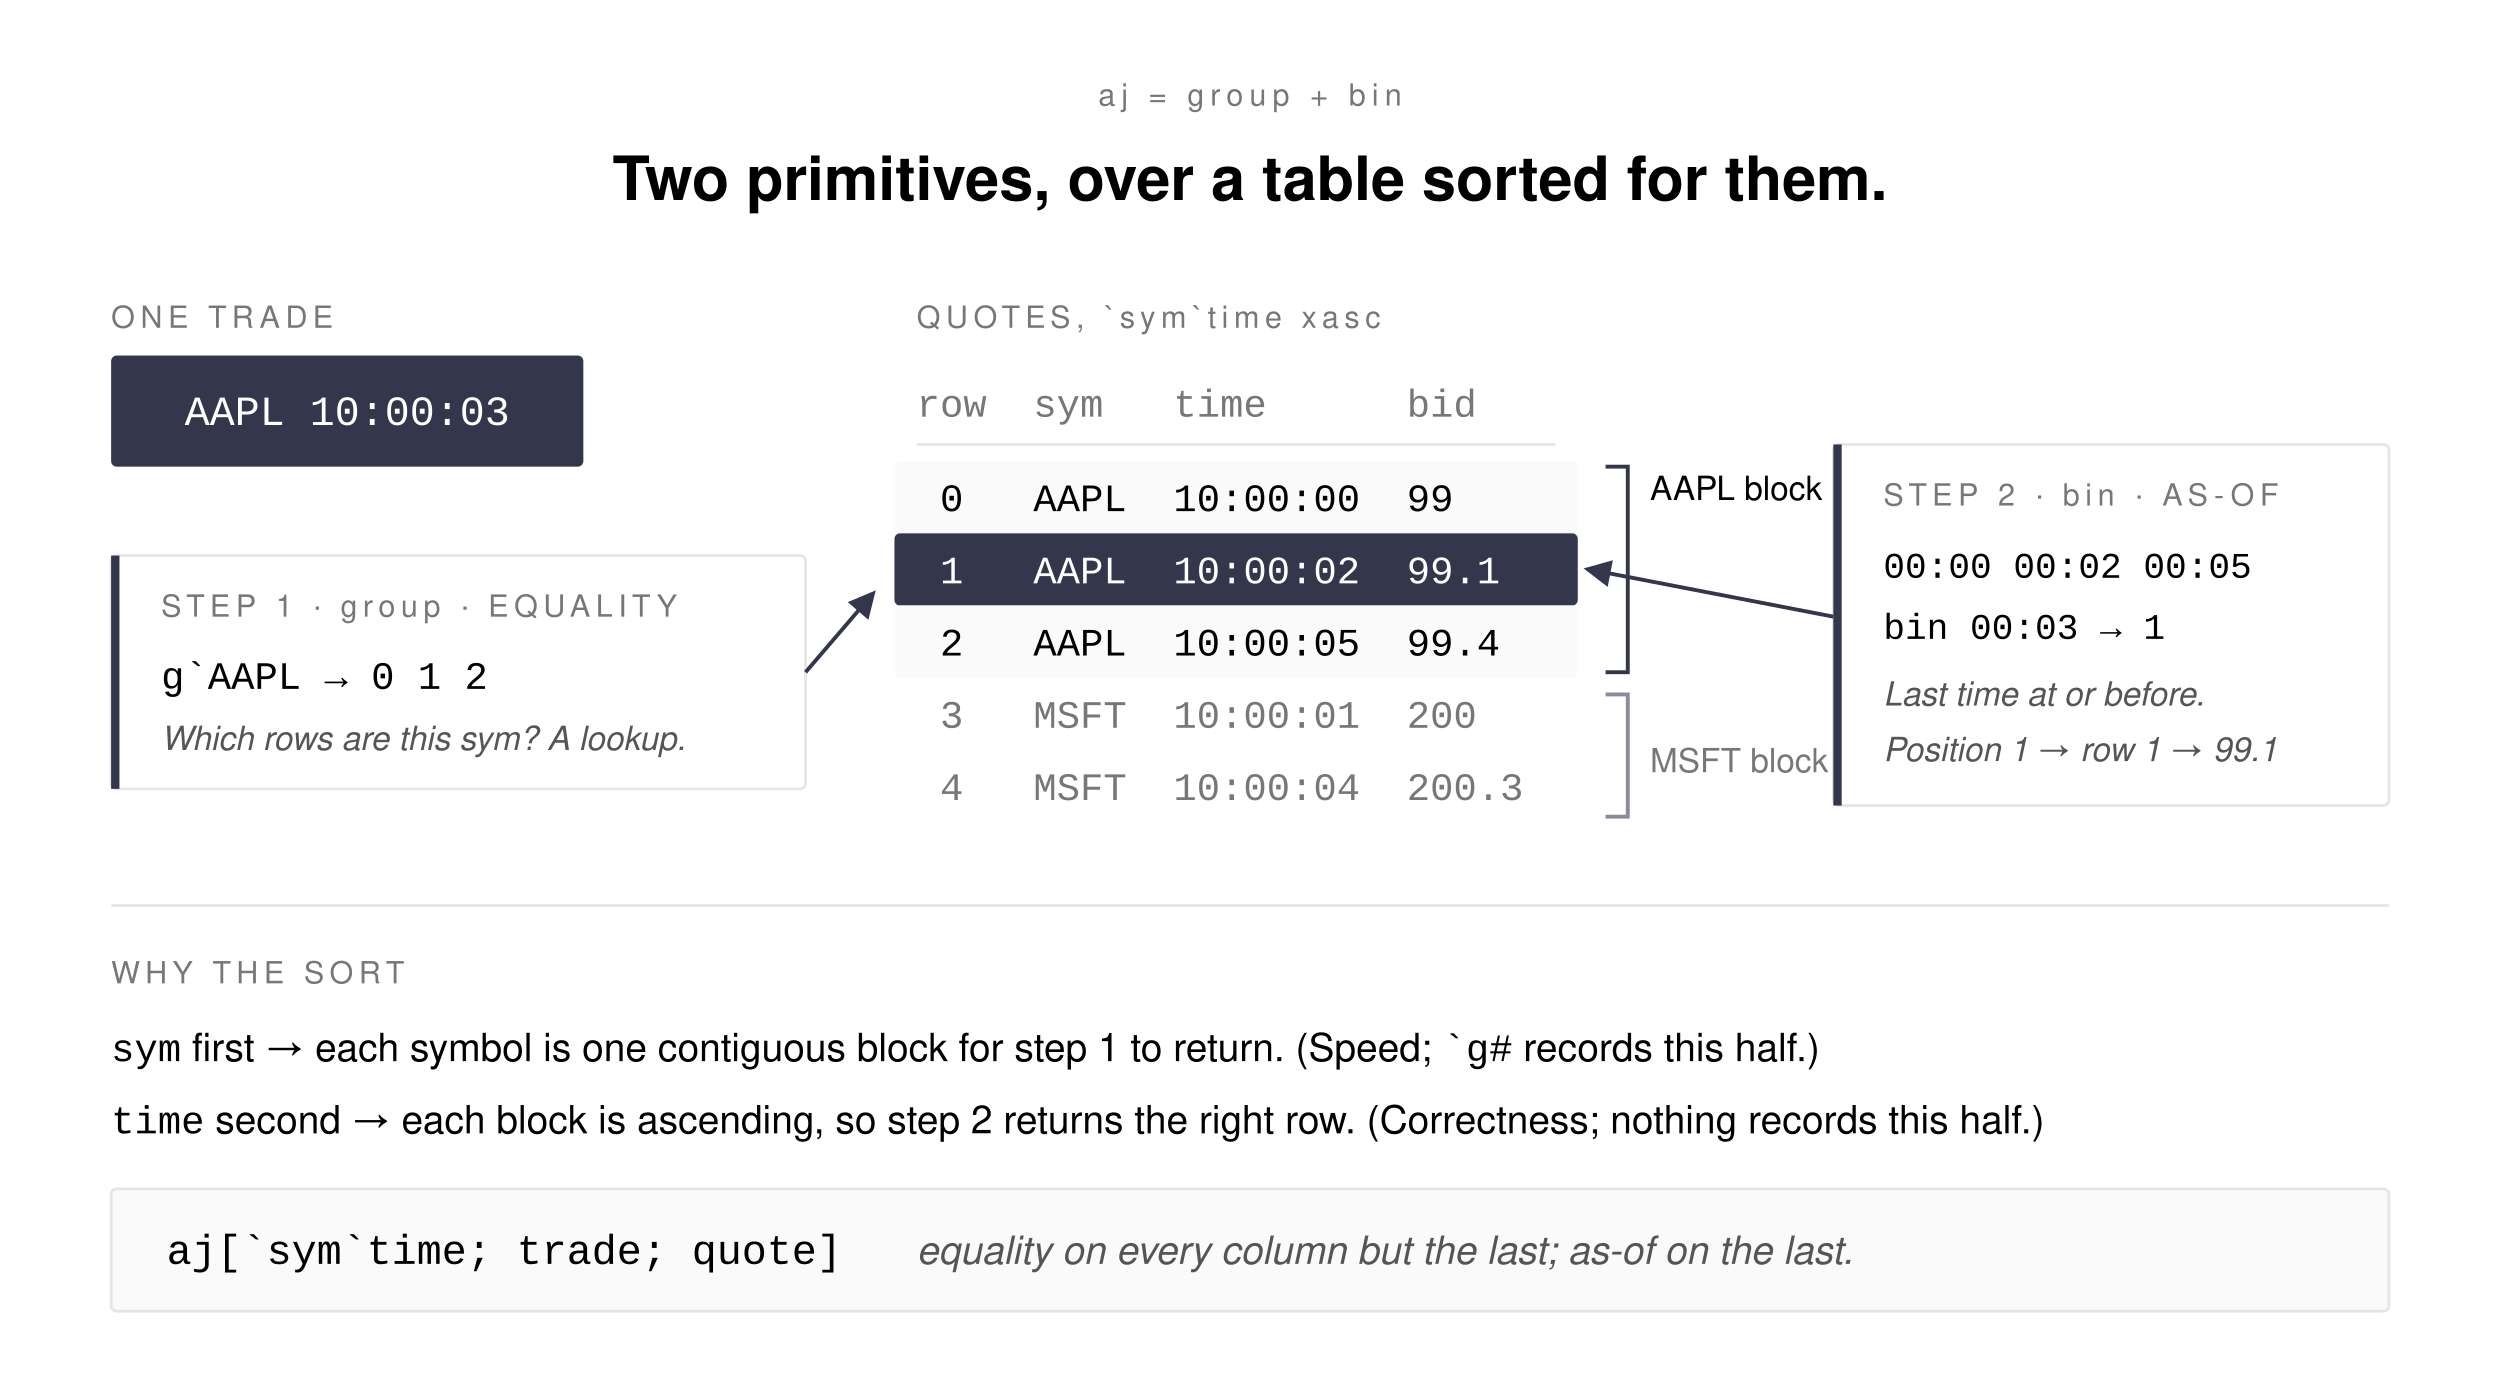
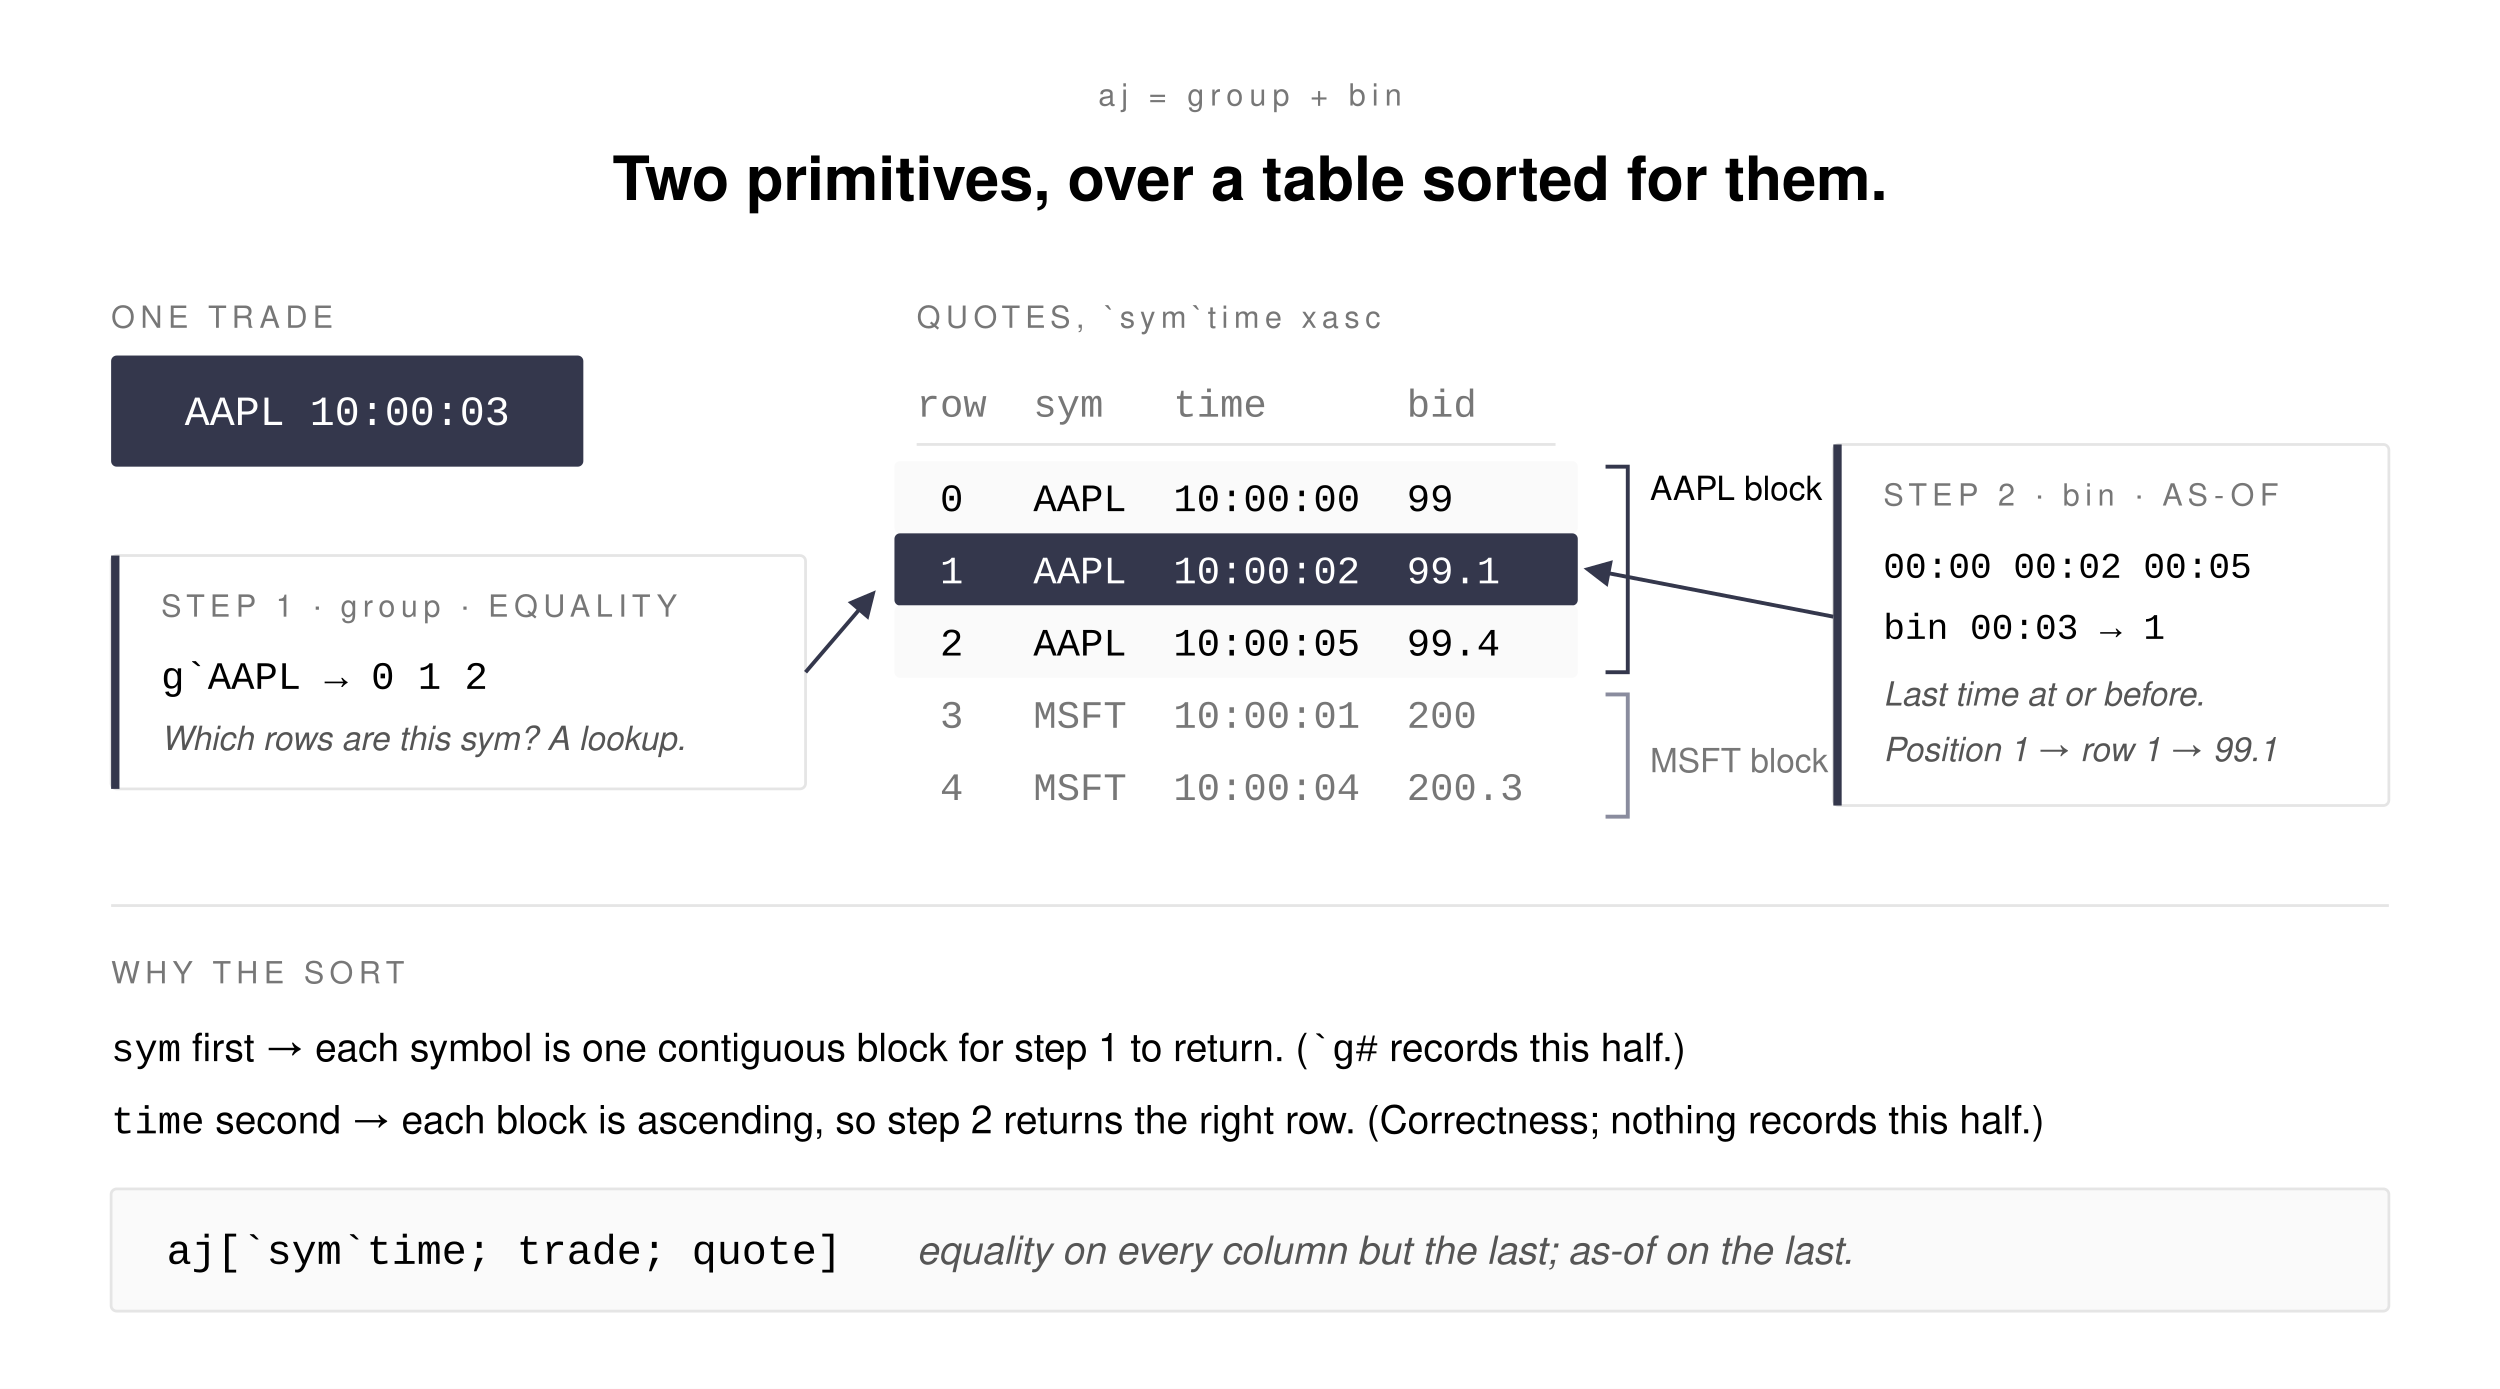
<svg xmlns="http://www.w3.org/2000/svg" viewBox="0 0 900 500" role="img" aria-labelledby="title desc" font-family="'Source Sans Pro', -apple-system, BlinkMacSystemFont, 'Segoe UI', Helvetica, Arial, sans-serif">
  <defs>
    <marker id="ah" viewBox="0 0 10 10" refX="8" refY="5" markerWidth="7" markerHeight="7" orient="auto-start-reverse">
      <path d="M 0 0 L 10 5 L 0 10 z" fill="#34374C" />
    </marker>
  </defs>
  <rect width="900" height="500" fill="#ffffff" />
  <text x="450" y="38" text-anchor="middle" font-size="11" letter-spacing="2.2" fill="#777777">aj = group + bin</text>
  <text x="450" y="72" text-anchor="middle" font-size="22" font-weight="600" fill="#000000">Two primitives, over a table sorted for them.</text>
  <text x="40" y="118" font-size="11" letter-spacing="2" fill="#777777">ONE TRADE</text>
  <rect rx="2" x="40" y="128" width="170" height="40" fill="#34374C" />
  <text x="125" y="153" text-anchor="middle" font-family="ui-monospace, SFMono-Regular, 'SF Mono', Menlo, Monaco, Consolas, 'Liberation Mono', 'Courier New', monospace" font-size="15" fill="#ffffff">AAPL  10:00:03</text>
  <text x="330" y="118" font-size="11" letter-spacing="2" fill="#777777">QUOTES, `sym`time xasc</text>
  <g font-family="ui-monospace, SFMono-Regular, 'SF Mono', Menlo, Monaco, Consolas, 'Liberation Mono', 'Courier New', monospace" font-size="14" xml:space="preserve">
    <text x="330" y="150" fill="#777777">row  sym   time      bid</text>
    <line x1="330" y1="160" x2="560" y2="160" stroke="#e5e5e5" />
    <rect rx="2" x="322" y="166" width="246" height="26" fill="#fafafa" />
    <rect rx="2" x="322" y="192" width="246" height="26" fill="#34374C" />
    <rect rx="2" x="322" y="218" width="246" height="26" fill="#fafafa" />
    <text x="330" y="184" fill="#000000"> 0   AAPL  10:00:00  99</text>
    <text x="330" y="210" fill="#ffffff"> 1   AAPL  10:00:02  99.1</text>
    <text x="330" y="236" fill="#000000"> 2   AAPL  10:00:05  99.4</text>
    <text x="330" y="262" fill="#777777"> 3   MSFT  10:00:01  200</text>
    <text x="330" y="288" fill="#777777"> 4   MSFT  10:00:04  200.3</text>
  </g>
  <path d="M 578 168 L 586 168 L 586 242 L 578 242" fill="none" stroke="#34374C" stroke-width="1.4" />
  <text x="594" y="180" font-size="12" fill="#000000">AAPL block</text>
  <path d="M 578 250 L 586 250 L 586 294 L 578 294" fill="none" stroke="#8a8c9e" stroke-width="1.4" />
  <text x="594" y="278" font-size="12" fill="#777777">MSFT block</text>
  <rect rx="2" x="40" y="200" width="250" height="84" fill="#ffffff" stroke="#e5e5e5" />
  <rect x="40" y="200" width="3" height="84" fill="#34374C" />
  <text x="58" y="222" font-size="11" letter-spacing="2" fill="#777777">STEP 1 · group · EQUALITY</text>
  <text x="58" y="248" font-family="ui-monospace, SFMono-Regular, 'SF Mono', Menlo, Monaco, Consolas, 'Liberation Mono', 'Courier New', monospace" font-size="14" fill="#000000">g`AAPL  →  0 1 2</text>
  <text x="58" y="270" font-size="12" font-style="italic" fill="#555555">Which rows are this sym? A lookup.</text>
  <path d="M 290 242 L 314 214" stroke="#34374C" stroke-width="1.4" fill="none" marker-end="url(#ah)" />
  <rect rx="2" x="660" y="160" width="200" height="130" fill="#ffffff" stroke="#e5e5e5" />
  <rect x="660" y="160" width="3" height="130" fill="#34374C" />
  <text x="678" y="182" font-size="11" letter-spacing="2" fill="#777777">STEP 2 · bin · AS-OF</text>
  <g font-family="ui-monospace, SFMono-Regular, 'SF Mono', Menlo, Monaco, Consolas, 'Liberation Mono', 'Courier New', monospace" font-size="13" fill="#000000">
    <text x="678" y="208">00:00 00:02 00:05</text>
    <text x="678" y="230">bin 00:03  →  1</text>
  </g>
  <text x="678" y="254" font-size="12" font-style="italic" fill="#555555">Last time at or before.</text>
  <text x="678" y="274" font-size="12" font-style="italic" fill="#555555">Position 1 → row 1 → 99.1</text>
  <path d="M 660 222 L 572 205" stroke="#34374C" stroke-width="1.4" fill="none" marker-end="url(#ah)" />
  <line x1="40" y1="326" x2="860" y2="326" stroke="#e5e5e5" />
  <text x="40" y="354" font-size="11" letter-spacing="2" fill="#777777">WHY THE SORT</text>
  <g font-size="14" fill="#000000">
    <text x="40" y="382">
-       <tspan font-family="ui-monospace, SFMono-Regular, 'SF Mono', Menlo, Monaco, Consolas, 'Liberation Mono', 'Courier New', monospace">sym</tspan> first  →  each symbol is one contiguous block for step 1 to return. (Speed; <tspan font-family="ui-monospace, SFMono-Regular, 'SF Mono', Menlo, Monaco, Consolas, 'Liberation Mono', 'Courier New', monospace">`g#</tspan> records this half.)</text>
+       <tspan font-family="ui-monospace, SFMono-Regular, 'SF Mono', Menlo, Monaco, Consolas, 'Liberation Mono', 'Courier New', monospace">sym</tspan> first  →  each symbol is one contiguous block for step 1 to return. (<tspan font-family="ui-monospace, SFMono-Regular, 'SF Mono', Menlo, Monaco, Consolas, 'Liberation Mono', 'Courier New', monospace">`g#</tspan> records this half.)</text>
    <text x="40" y="408">
      <tspan font-family="ui-monospace, SFMono-Regular, 'SF Mono', Menlo, Monaco, Consolas, 'Liberation Mono', 'Courier New', monospace">time</tspan> second  →  each block is ascending, so step 2 returns the right row. (Correctness; nothing records this half.)</text>
  </g>
  <rect rx="2" x="40" y="428" width="820" height="44" fill="#fafafa" stroke="#e5e5e5" />
  <text x="60" y="455" font-family="ui-monospace, SFMono-Regular, 'SF Mono', Menlo, Monaco, Consolas, 'Liberation Mono', 'Courier New', monospace" font-size="15" fill="#000000">aj[`sym`time; trade; quote]</text>
  <text x="330" y="455" font-size="14" font-style="italic" fill="#555555">equality on every column but the last; as-of on the last.</text>
</svg>
